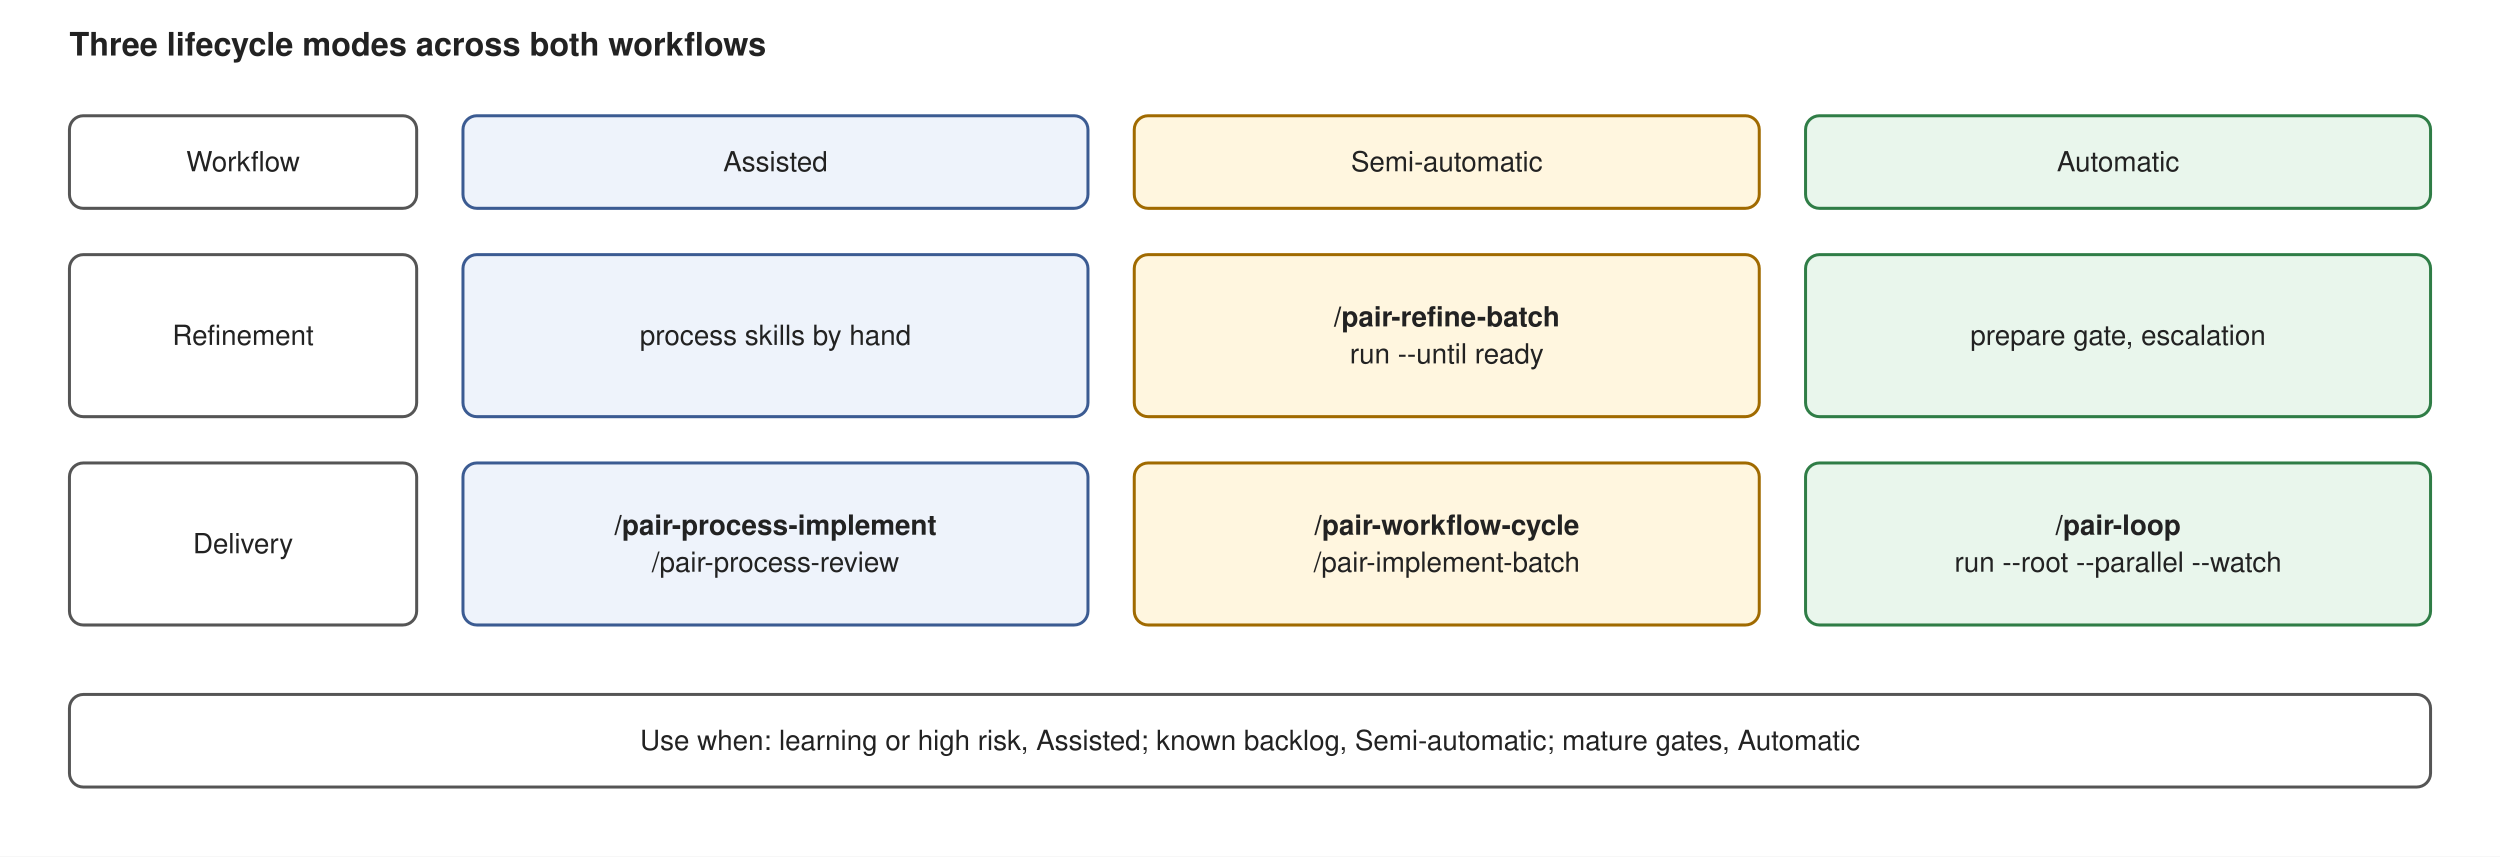
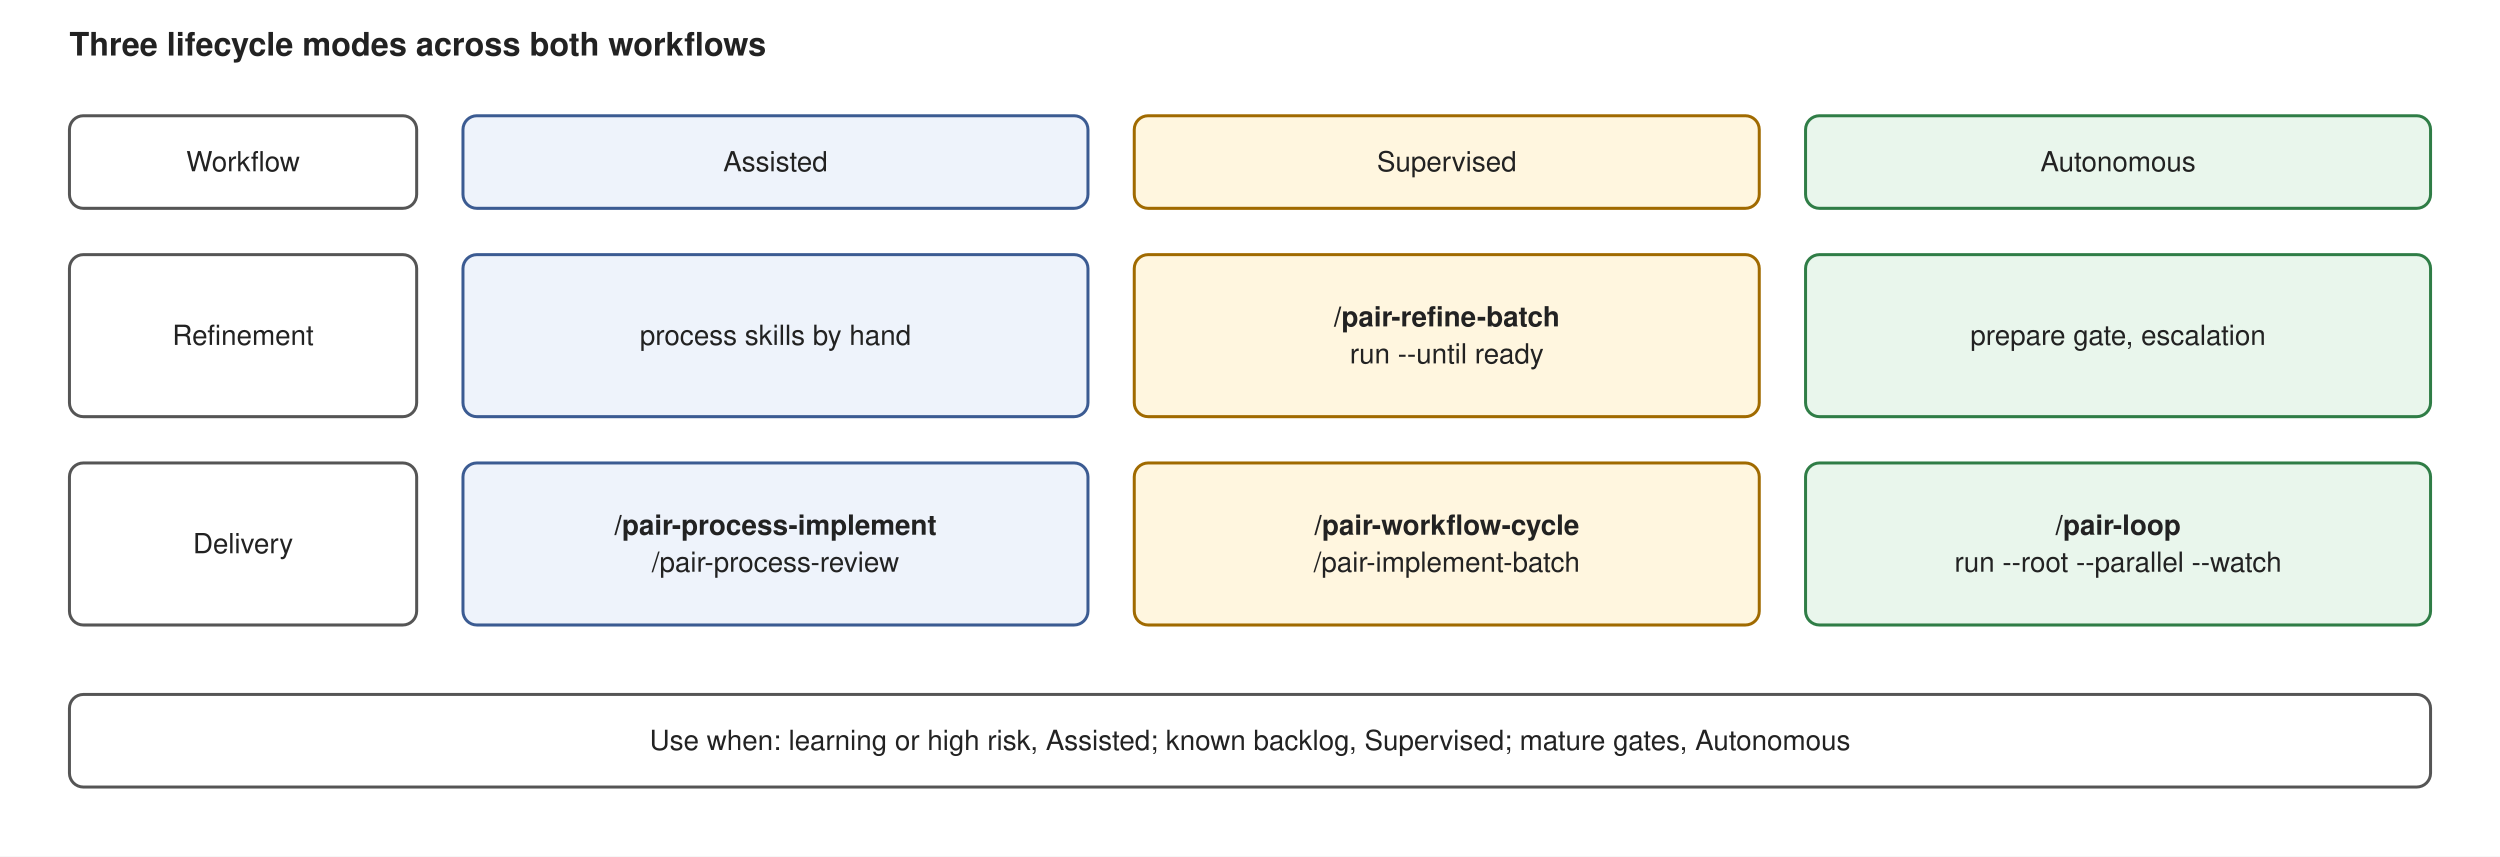
<svg xmlns="http://www.w3.org/2000/svg" viewBox="0 0 1080 370" width="1080" height="370" role="img" aria-labelledby="t d" font-family="Helvetica, Arial, sans-serif" font-size="12">
  <defs>
    <marker id="a" viewBox="0 0 10 10" refX="9" refY="5" markerWidth="7" markerHeight="7" orient="auto-start-reverse">
      <path d="M0 0L10 5L0 10z" fill="#444" />
    </marker>
  </defs>
  <rect width="1080" height="370" fill="#ffffff" />
  <text x="30" y="24" font-size="14" font-weight="bold" fill="#222">Three lifecycle modes across both workflows</text>
  <rect x="30" y="50" width="150" height="40" rx="6" fill="#ffffff" stroke="#555555" stroke-width="1.3" />
  <text x="105.0" y="74.0" text-anchor="middle" fill="#222">Workflow</text>
  <rect x="200" y="50" width="270" height="40" rx="6" fill="#eef3fb" stroke="#3b5b92" stroke-width="1.3" />
  <text x="335.0" y="74.0" text-anchor="middle" fill="#222">Assisted</text>
  <rect x="490" y="50" width="270" height="40" rx="6" fill="#fff6df" stroke="#a06a00" stroke-width="1.3" />
-   <text x="625.0" y="74.0" text-anchor="middle" fill="#222">Semi-automatic</text>
+   <text x="625.0" y="74.0" text-anchor="middle" fill="#222">Supervised</text>
  <rect x="780" y="50" width="270" height="40" rx="6" fill="#e9f6ec" stroke="#2f7d46" stroke-width="1.3" />
-   <text x="915.0" y="74.0" text-anchor="middle" fill="#222">Automatic</text>
+   <text x="915.0" y="74.0" text-anchor="middle" fill="#222">Autonomous</text>
  <rect x="30" y="110" width="150" height="70" rx="6" fill="#ffffff" stroke="#555555" stroke-width="1.3" />
  <text x="105.0" y="149.0" text-anchor="middle" fill="#222">Refinement</text>
  <rect x="200" y="110" width="270" height="70" rx="6" fill="#eef3fb" stroke="#3b5b92" stroke-width="1.3" />
  <text x="335.0" y="149.0" text-anchor="middle" fill="#222">process skills by hand</text>
  <rect x="490" y="110" width="270" height="70" rx="6" fill="#fff6df" stroke="#a06a00" stroke-width="1.3" />
  <text x="625.0" y="141.0" text-anchor="middle" fill="#222" font-weight="bold">/pair-refine-batch</text>
  <text x="625.0" y="157.0" text-anchor="middle" fill="#222">run --until ready</text>
  <rect x="780" y="110" width="270" height="70" rx="6" fill="#e9f6ec" stroke="#2f7d46" stroke-width="1.3" />
  <text x="915.0" y="149.0" text-anchor="middle" fill="#222">prepare gate, escalation</text>
  <rect x="30" y="200" width="150" height="70" rx="6" fill="#ffffff" stroke="#555555" stroke-width="1.3" />
  <text x="105.0" y="239.0" text-anchor="middle" fill="#222">Delivery</text>
  <rect x="200" y="200" width="270" height="70" rx="6" fill="#eef3fb" stroke="#3b5b92" stroke-width="1.3" />
  <text x="335.0" y="231.0" text-anchor="middle" fill="#222" font-weight="bold">/pair-process-implement</text>
  <text x="335.0" y="247.0" text-anchor="middle" fill="#222">/pair-process-review</text>
  <rect x="490" y="200" width="270" height="70" rx="6" fill="#fff6df" stroke="#a06a00" stroke-width="1.3" />
  <text x="625.0" y="231.0" text-anchor="middle" fill="#222" font-weight="bold">/pair-workflow-cycle</text>
  <text x="625.0" y="247.0" text-anchor="middle" fill="#222">/pair-implement-batch</text>
  <rect x="780" y="200" width="270" height="70" rx="6" fill="#e9f6ec" stroke="#2f7d46" stroke-width="1.3" />
  <text x="915.0" y="231.0" text-anchor="middle" fill="#222" font-weight="bold">/pair-loop</text>
  <text x="915.0" y="247.0" text-anchor="middle" fill="#222">run --root --parallel --watch</text>
  <rect x="30" y="300" width="1020" height="40" rx="6" fill="#ffffff" stroke="#555555" stroke-width="1.3" />
-   <text x="540.0" y="324.0" text-anchor="middle" fill="#222">Use when: learning or high risk, Assisted; known backlog, Semi-automatic; mature gates, Automatic</text>
+   <text x="540.0" y="324.0" text-anchor="middle" fill="#222">Use when: learning or high risk, Assisted; known backlog, Supervised; mature gates, Autonomous</text>
</svg>
